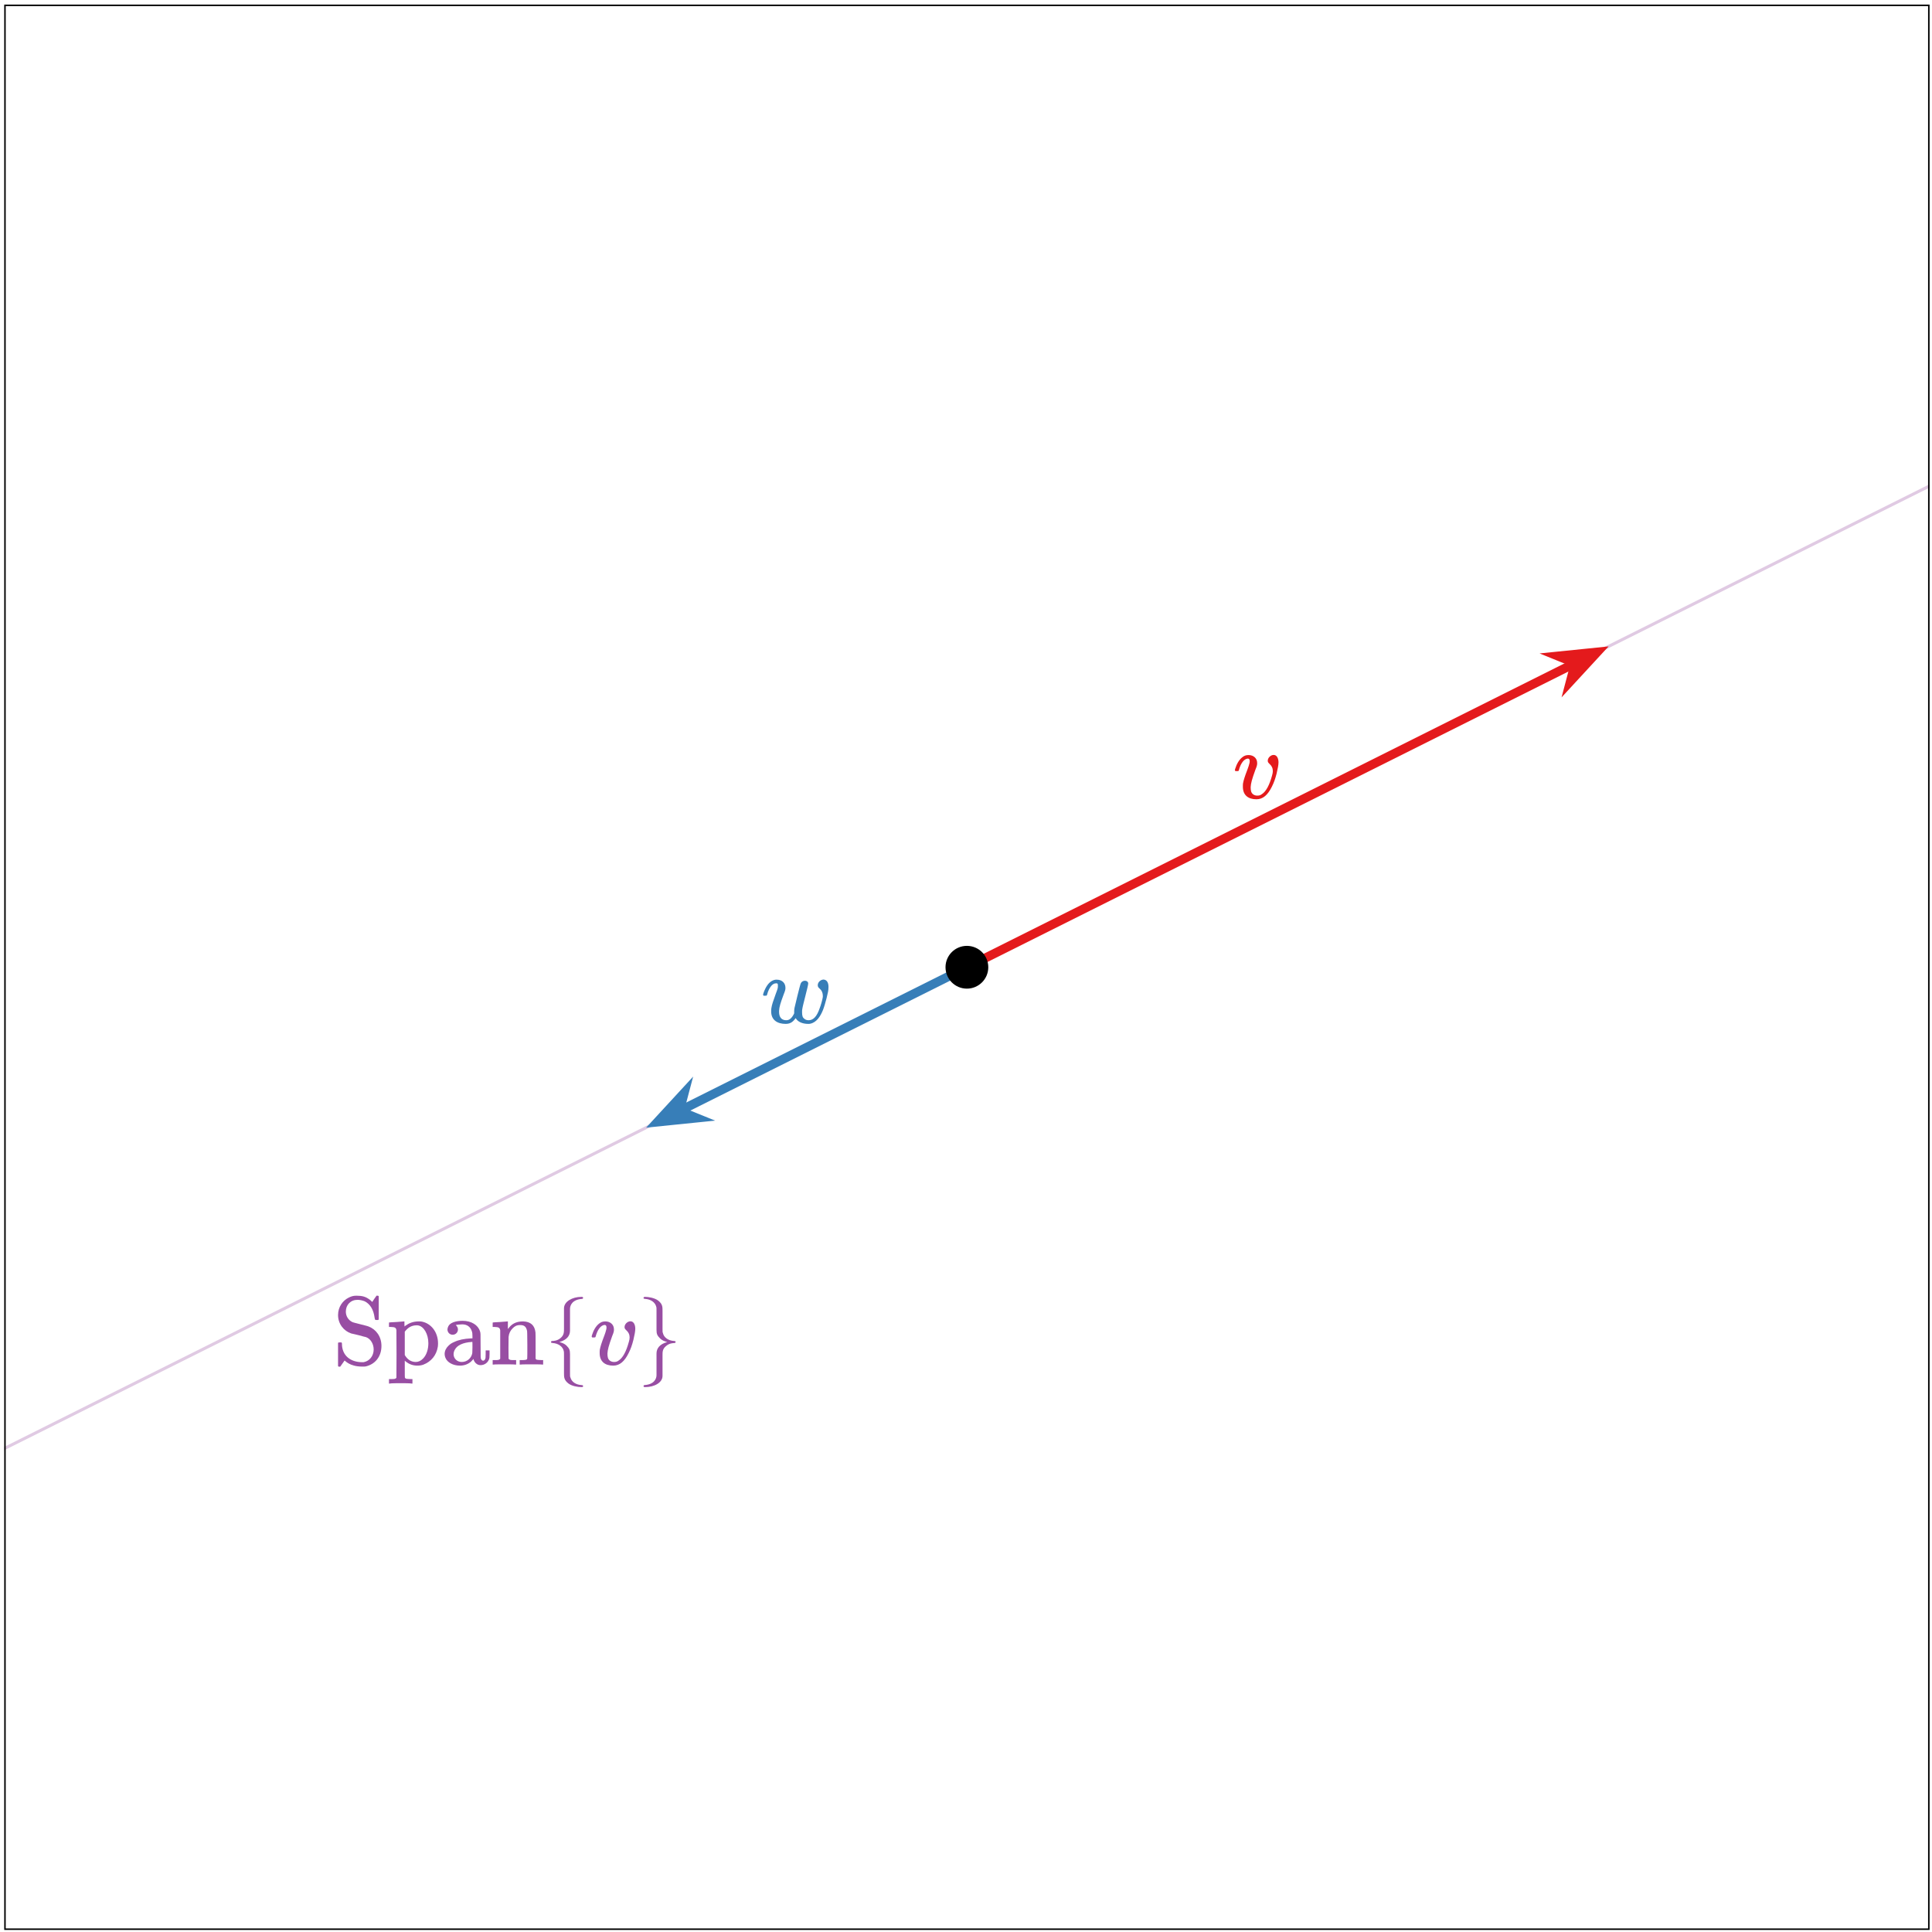
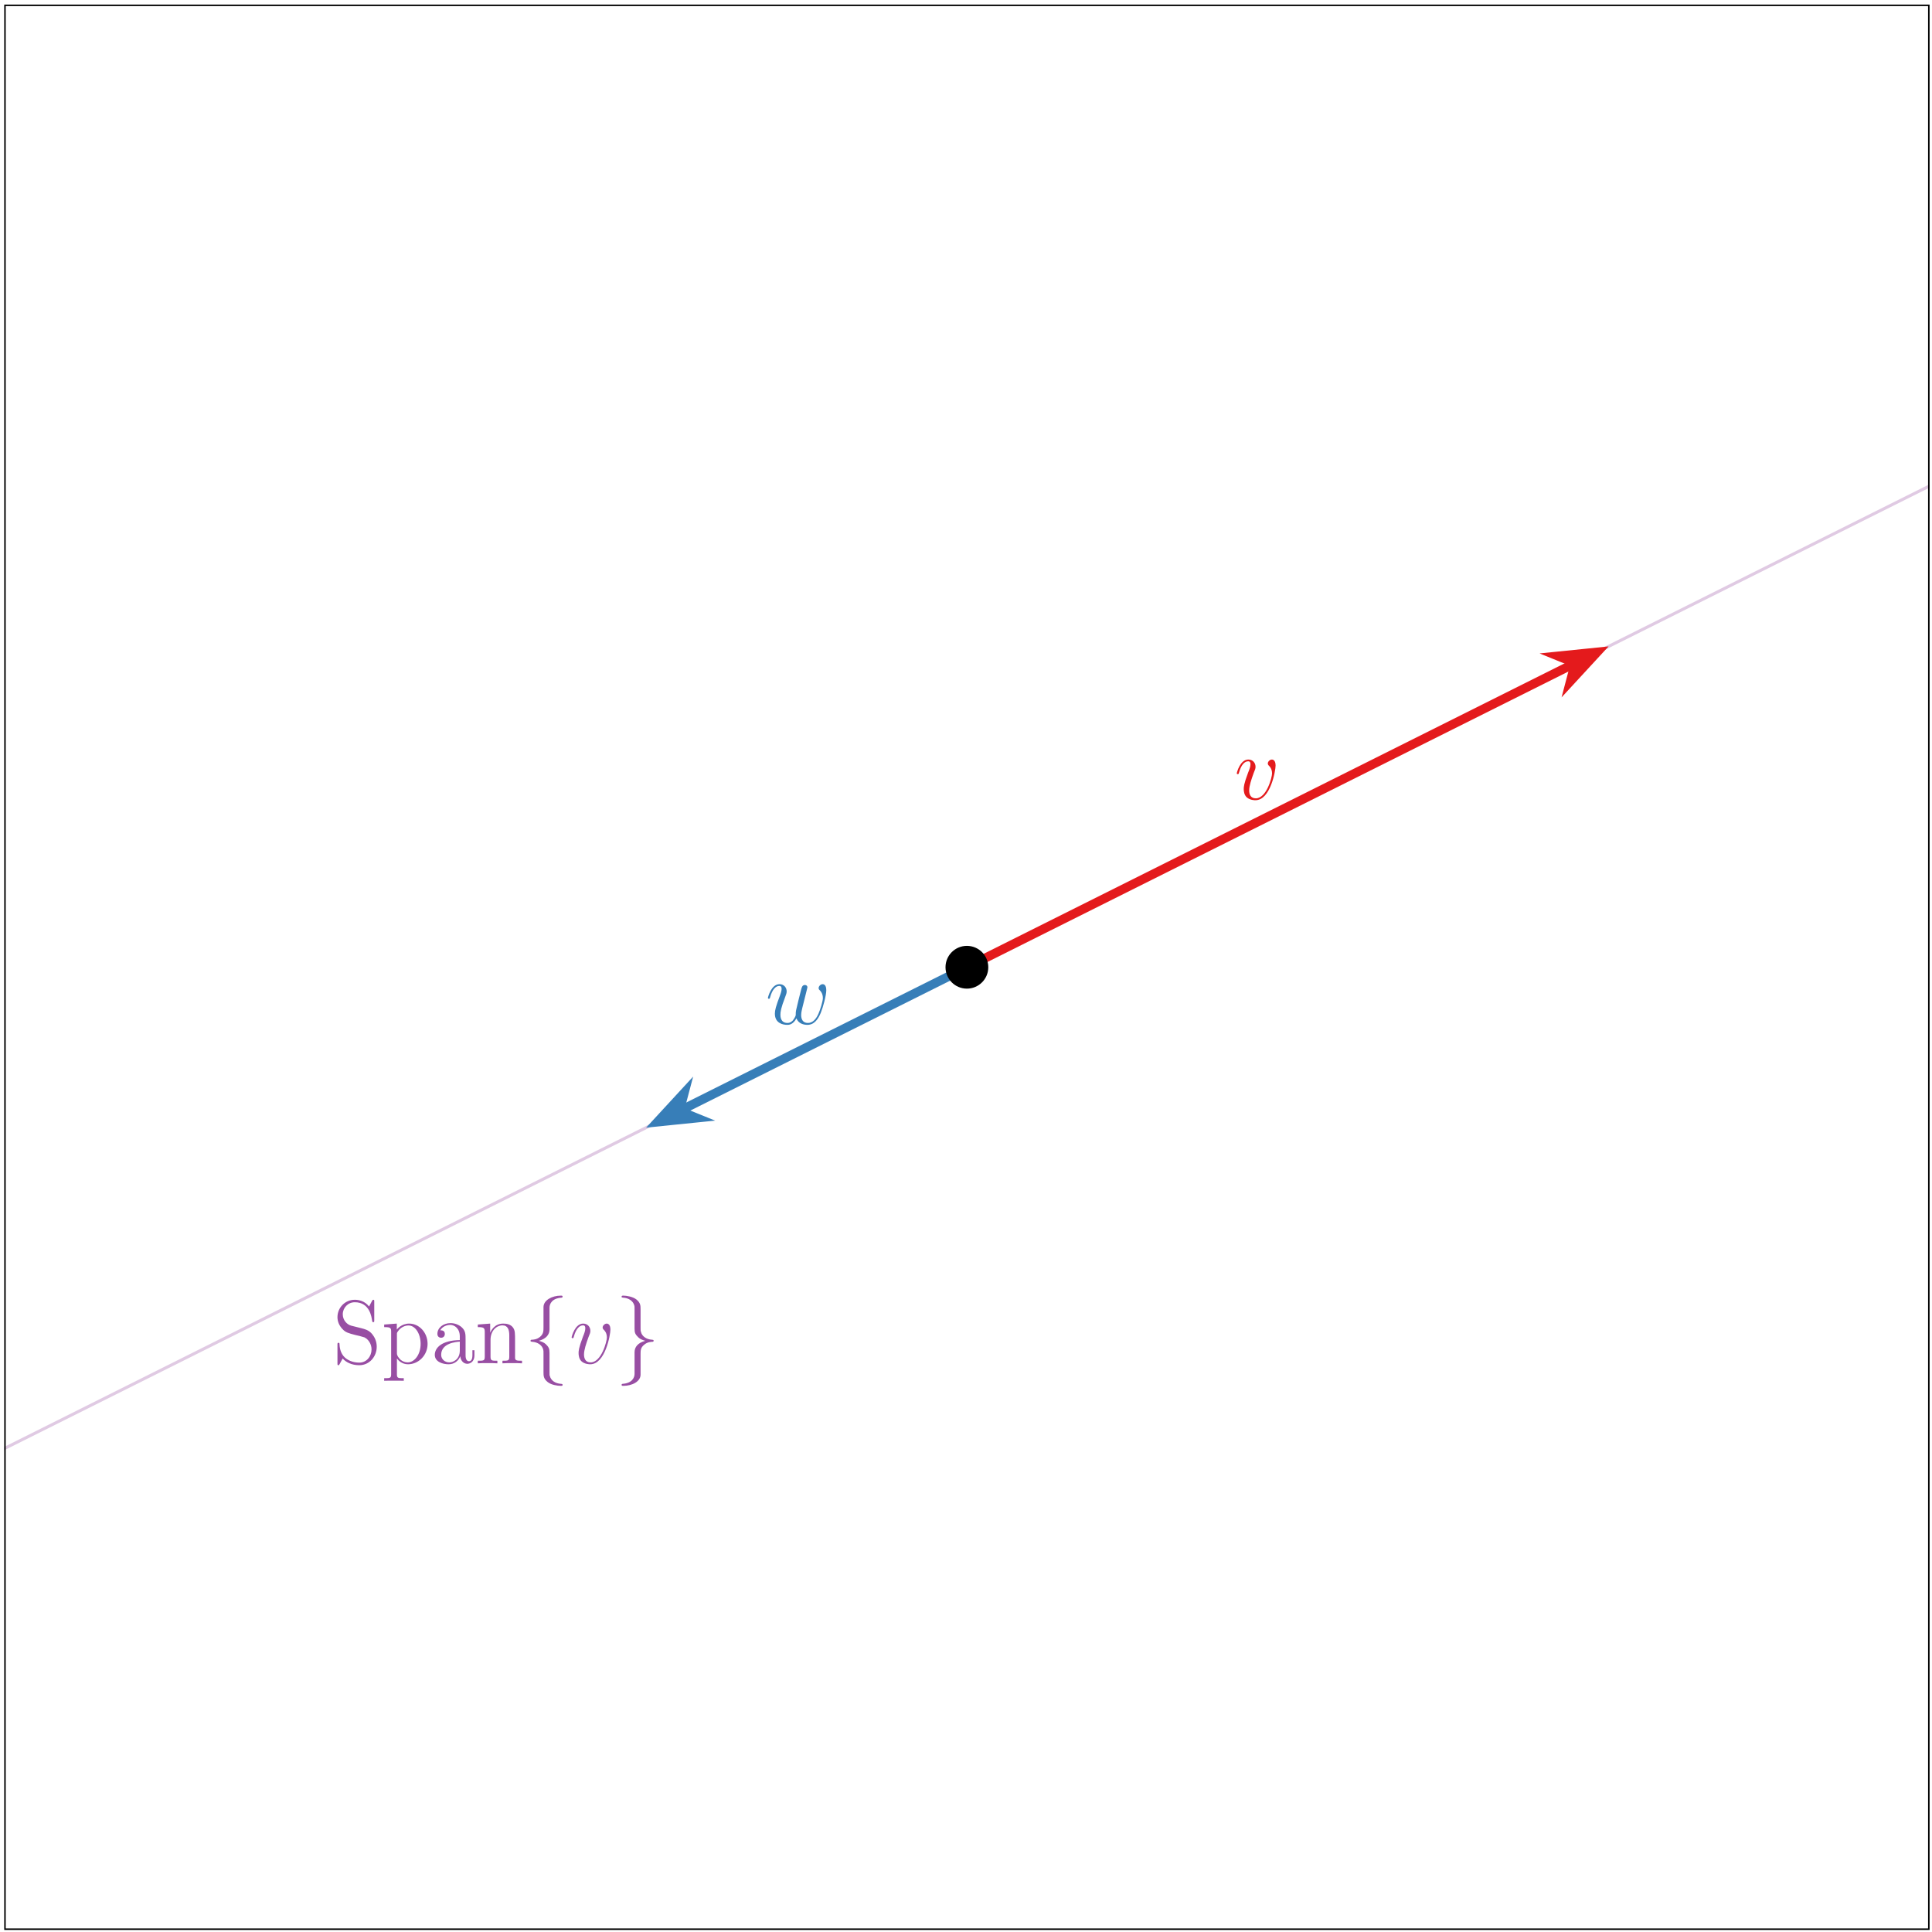
<svg xmlns="http://www.w3.org/2000/svg" xmlns:xlink="http://www.w3.org/1999/xlink" width="256pt" height="256pt" viewBox="0 0 256 256" version="1.1">
  <defs>
    <g>
      <symbol overflow="visible" id="glyph0-0">
-         <path style="stroke:none;" d="M 0.641 0 L 2.594 0 L 2.594 -6.906 L 0.641 -6.906 Z M 1.297 -0.641 L 1.297 -6.25 L 1.938 -6.25 L 1.938 -0.641 Z M 1.297 -0.641 " />
+         <path style="stroke:none;" d="" />
      </symbol>
      <symbol overflow="visible" id="glyph0-1">
-         <path style="stroke:none;" d="M 1.156 -2.938 L 0.984 -2.938 C 0.797 -2.938 0.75 -2.922 0.719 -2.875 C 0.719 -2.844 0.719 -2.469 0.719 -1.312 L 0.719 0.203 C 0.766 0.266 0.766 0.281 0.875 0.281 C 0.953 0.281 0.984 0.281 1.016 0.266 C 1.016 0.25 1.469 -0.359 1.578 -0.531 C 1.625 -0.578 2.188 0.266 3.906 0.266 C 4.188 0.266 4.234 0.266 4.359 0.25 C 5.594 -0.016 6.469 -1.016 6.469 -2.469 C 6.469 -3.75 5.719 -4.672 4.797 -5.031 C 4.594 -5.141 2.844 -5.516 2.594 -5.641 C 2.062 -5.906 1.75 -6.438 1.75 -7.016 C 1.75 -7.922 2.391 -8.578 3.297 -8.578 C 3.609 -8.578 3.969 -8.5 4.266 -8.375 C 4.969 -8.016 5.422 -7.281 5.562 -6.203 C 5.625 -5.922 5.609 -5.906 5.797 -5.906 L 6.031 -5.906 L 6.109 -5.984 L 6.109 -9.047 C 6.062 -9.109 6.062 -9.125 5.953 -9.125 C 5.875 -9.125 5.844 -9.125 5.812 -9.125 C 5.797 -9.109 5.672 -8.906 5.516 -8.703 L 5.25 -8.297 C 5.141 -8.406 4.969 -8.578 4.812 -8.672 C 4.344 -9 3.906 -9.125 3.141 -9.125 C 2.719 -9.125 2.453 -9.031 2.109 -8.859 C 1.359 -8.484 0.719 -7.656 0.719 -6.562 C 0.719 -5.375 1.484 -4.453 2.453 -4.125 C 2.516 -4.109 2.969 -4 3.453 -3.891 C 3.906 -3.75 4.359 -3.656 4.406 -3.641 C 5.016 -3.438 5.438 -2.75 5.438 -2 C 5.438 -1.156 4.906 -0.484 4.156 -0.328 C 4.109 -0.312 4.031 -0.312 3.953 -0.312 C 2.344 -0.312 1.234 -1.203 1.234 -2.766 C 1.234 -2.891 1.203 -2.891 1.156 -2.938 Z M 1.156 -2.938 " />
+         <path style="stroke:none;" d="M 2.484 -4.984 C 1.875 -5.141 1.344 -5.734 1.344 -6.5 C 1.344 -7.344 2.016 -8.094 2.938 -8.094 C 4.906 -8.094 5.156 -6.156 5.234 -5.641 C 5.266 -5.5 5.266 -5.453 5.375 -5.453 C 5.516 -5.453 5.516 -5.516 5.516 -5.719 L 5.516 -8.141 C 5.516 -8.359 5.516 -8.422 5.391 -8.422 C 5.359 -8.422 5.312 -8.422 5.219 -8.266 L 4.828 -7.531 C 4.25 -8.266 3.469 -8.422 2.938 -8.422 C 1.609 -8.422 0.641 -7.344 0.641 -6.125 C 0.641 -5.562 0.844 -5.031 1.297 -4.547 C 1.703 -4.094 2.125 -3.984 2.969 -3.766 C 3.391 -3.672 4.047 -3.5 4.219 -3.438 C 4.781 -3.156 5.156 -2.516 5.156 -1.844 C 5.156 -0.938 4.516 -0.094 3.531 -0.094 C 2.984 -0.094 2.25 -0.234 1.656 -0.734 C 0.969 -1.359 0.922 -2.219 0.906 -2.625 C 0.891 -2.719 0.797 -2.719 0.781 -2.719 C 0.641 -2.719 0.641 -2.656 0.641 -2.438 L 0.641 -0.031 C 0.641 0.188 0.641 0.25 0.766 0.25 C 0.844 0.25 0.844 0.234 0.938 0.078 C 0.984 -0.016 1.234 -0.453 1.328 -0.641 C 1.75 -0.156 2.516 0.25 3.531 0.25 C 4.875 0.25 5.844 -0.891 5.844 -2.203 C 5.844 -2.922 5.562 -3.469 5.25 -3.859 C 4.812 -4.406 4.266 -4.531 3.797 -4.656 Z M 2.484 -4.984 " />
      </symbol>
      <symbol overflow="visible" id="glyph0-2">
-         <path style="stroke:none;" d="M 0.469 1.922 L 0.266 1.922 L 0.266 2.516 L 0.359 2.516 C 0.531 2.469 1.516 2.469 1.812 2.469 C 2.109 2.469 3.094 2.469 3.266 2.516 L 3.375 2.516 L 3.375 1.922 L 3.156 1.922 C 2.906 1.922 2.609 1.891 2.531 1.875 C 2.469 1.859 2.391 1.781 2.375 1.734 C 2.359 1.703 2.359 1.328 2.359 0.578 L 2.359 -0.516 L 2.469 -0.422 C 2.906 -0.047 3.453 0.141 4.016 0.141 C 4.281 0.141 4.547 0.109 4.812 0.016 C 5.859 -0.391 6.547 -1.219 6.734 -2.344 C 6.75 -2.453 6.766 -2.609 6.766 -2.797 C 6.766 -4.344 5.812 -5.453 4.641 -5.688 C 4.5 -5.719 4.438 -5.719 4.219 -5.719 C 3.453 -5.719 2.906 -5.484 2.438 -5.141 L 2.328 -5.047 L 2.312 -5.391 L 2.312 -5.719 L 2.281 -5.719 C 2.25 -5.719 1.797 -5.688 1.266 -5.641 C 0.734 -5.625 0.297 -5.578 0.281 -5.578 C 0.266 -5.578 0.266 -5.562 0.266 -5.281 L 0.266 -4.984 L 0.5 -4.984 C 1.062 -4.969 1.203 -4.891 1.25 -4.547 C 1.25 -4.484 1.266 -2.922 1.266 -1.375 C 1.266 0.188 1.25 1.703 1.25 1.734 C 1.172 1.906 0.953 1.922 0.641 1.922 Z M 5.484 -2.828 C 5.484 -2.031 5.25 -1.281 4.797 -0.812 C 4.5 -0.5 4.172 -0.344 3.812 -0.344 C 3.125 -0.344 2.656 -0.75 2.359 -1.266 L 2.359 -4.359 C 2.719 -4.812 3.156 -5.203 3.953 -5.203 C 4.016 -5.203 4.078 -5.188 4.125 -5.188 C 4.891 -5.062 5.484 -4.031 5.484 -2.828 Z M 5.484 -2.828 " />
+         <path style="stroke:none;" d="M 2.922 1.969 C 2.156 1.969 2.016 1.969 2.016 1.438 L 2.016 -0.641 C 2.234 -0.344 2.719 0.125 3.484 0.125 C 4.859 0.125 6.078 -1.047 6.078 -2.578 C 6.078 -4.094 4.953 -5.266 3.641 -5.266 C 2.594 -5.266 2.031 -4.516 2 -4.469 L 2 -5.266 L 0.328 -5.141 L 0.328 -4.797 C 1.172 -4.797 1.25 -4.703 1.25 -4.188 L 1.25 1.438 C 1.25 1.969 1.109 1.969 0.328 1.969 L 0.328 2.312 C 0.641 2.297 1.297 2.297 1.625 2.297 C 1.969 2.297 2.625 2.297 2.922 2.312 Z M 2.016 -3.812 C 2.016 -4.047 2.016 -4.047 2.156 -4.25 C 2.516 -4.781 3.094 -5.016 3.547 -5.016 C 4.453 -5.016 5.156 -3.922 5.156 -2.578 C 5.156 -1.156 4.344 -0.125 3.438 -0.125 C 3.062 -0.125 2.719 -0.281 2.469 -0.5 C 2.203 -0.781 2.016 -1.016 2.016 -1.344 Z M 2.016 -3.812 " />
      </symbol>
      <symbol overflow="visible" id="glyph0-3">
-         <path style="stroke:none;" d="M 1.5 -3.953 C 1.922 -3.953 2.203 -4.281 2.203 -4.656 C 2.203 -4.859 2.078 -5.109 1.922 -5.219 C 1.922 -5.281 2.625 -5.328 2.781 -5.328 C 3.438 -5.328 3.875 -4.969 4.047 -4.406 C 4.109 -4.234 4.125 -4.078 4.125 -3.75 L 4.125 -3.469 L 3.938 -3.469 C 3 -3.422 2.312 -3.281 1.688 -2.984 C 1.359 -2.844 1.172 -2.719 0.953 -2.5 C 0.672 -2.234 0.438 -1.859 0.438 -1.391 C 0.438 -1.219 0.484 -1.047 0.547 -0.891 C 0.797 -0.266 1.578 0.141 2.469 0.141 C 3.016 0.141 3.516 -0.031 3.938 -0.391 C 4.047 -0.484 4.172 -0.656 4.266 -0.75 L 4.266 -0.703 C 4.375 -0.281 4.734 0.078 5.188 0.078 C 5.766 0.078 6.203 -0.297 6.344 -0.766 C 6.375 -0.859 6.375 -0.875 6.391 -1.375 L 6.391 -1.875 L 5.875 -1.875 L 5.875 -1.406 C 5.875 -0.906 5.859 -0.828 5.797 -0.703 C 5.734 -0.578 5.641 -0.516 5.547 -0.516 C 5.438 -0.516 5.344 -0.578 5.281 -0.703 C 5.203 -0.859 5.203 -0.812 5.203 -2.516 C 5.203 -4.203 5.203 -4.172 5.125 -4.406 C 4.875 -5.234 3.984 -5.797 2.828 -5.797 C 1.859 -5.797 1.141 -5.531 0.922 -5.062 C 0.859 -4.922 0.812 -4.781 0.812 -4.656 C 0.812 -4.281 1.094 -3.953 1.5 -3.953 Z M 4.125 -2.266 C 4.109 -1.547 4.109 -1.5 4.078 -1.406 C 3.938 -0.844 3.422 -0.344 2.703 -0.344 C 2.094 -0.344 1.625 -0.797 1.625 -1.375 C 1.625 -1.578 1.688 -1.781 1.781 -1.953 C 2.094 -2.562 2.875 -2.922 4.047 -3 C 4.062 -3.016 4.109 -3.016 4.109 -3.016 C 4.125 -3.016 4.125 -2.688 4.125 -2.266 Z M 4.125 -2.266 " />
+         <path style="stroke:none;" d="M 4.609 -3.188 C 4.609 -3.844 4.609 -4.312 4.094 -4.781 C 3.672 -5.156 3.125 -5.328 2.609 -5.328 C 1.625 -5.328 0.875 -4.688 0.875 -3.906 C 0.875 -3.562 1.094 -3.391 1.375 -3.391 C 1.656 -3.391 1.859 -3.594 1.859 -3.891 C 1.859 -4.375 1.438 -4.375 1.25 -4.375 C 1.531 -4.875 2.109 -5.094 2.578 -5.094 C 3.125 -5.094 3.844 -4.641 3.844 -3.562 L 3.844 -3.078 C 1.438 -3.047 0.531 -2.047 0.531 -1.125 C 0.531 -0.172 1.625 0.125 2.359 0.125 C 3.141 0.125 3.688 -0.359 3.906 -0.938 C 3.953 -0.375 4.328 0.062 4.844 0.062 C 5.094 0.062 5.781 -0.109 5.781 -1.062 L 5.781 -1.734 L 5.516 -1.734 L 5.516 -1.062 C 5.516 -0.375 5.234 -0.281 5.062 -0.281 C 4.609 -0.281 4.609 -0.922 4.609 -1.094 Z M 3.844 -1.688 C 3.844 -0.516 2.969 -0.125 2.453 -0.125 C 1.859 -0.125 1.375 -0.547 1.375 -1.125 C 1.375 -2.703 3.406 -2.844 3.844 -2.875 Z M 3.844 -1.688 " />
      </symbol>
      <symbol overflow="visible" id="glyph0-4">
-         <path style="stroke:none;" d="M 2.438 -0.781 C 2.438 -0.797 2.422 -1.484 2.422 -2.172 C 2.422 -2.875 2.438 -3.578 2.438 -3.656 C 2.484 -4.125 2.656 -4.484 2.969 -4.797 C 3.25 -5.078 3.484 -5.234 3.984 -5.234 C 4.562 -5.234 4.781 -4.969 4.891 -4.438 C 4.906 -4.328 4.906 -4.172 4.922 -2.594 C 4.922 -1.625 4.922 -0.828 4.906 -0.797 C 4.906 -0.609 4.547 -0.594 4.219 -0.594 L 3.906 -0.594 L 3.906 0 L 4.016 0 C 4.188 -0.031 5.172 -0.031 5.469 -0.031 C 5.766 -0.031 6.75 -0.031 6.922 0 L 7.016 0 L 7.016 -0.594 L 6.812 -0.594 C 6.547 -0.594 6.266 -0.625 6.172 -0.641 C 6.109 -0.656 6.047 -0.719 6.016 -0.781 C 6.016 -0.797 6.016 -1.328 6.016 -2.469 C 6.016 -3.516 6.016 -4.172 6 -4.266 C 5.891 -5.203 5.359 -5.688 4.359 -5.719 C 3.375 -5.719 2.797 -5.344 2.375 -4.734 L 2.359 -4.719 C 2.344 -4.719 2.344 -4.812 2.344 -5.203 L 2.344 -5.719 L 2.312 -5.719 C 2.281 -5.719 1.844 -5.688 1.328 -5.641 C 0.797 -5.625 0.359 -5.578 0.344 -5.578 C 0.328 -5.578 0.328 -5.562 0.328 -5.281 L 0.328 -4.984 L 0.562 -4.984 C 1.125 -4.969 1.266 -4.891 1.328 -4.547 C 1.328 -4.484 1.328 -3.547 1.328 -2.625 C 1.328 -1.703 1.328 -0.797 1.328 -0.781 C 1.234 -0.609 1.016 -0.594 0.719 -0.594 L 0.328 -0.594 L 0.328 0 L 0.422 0 C 0.594 -0.031 1.578 -0.031 1.875 -0.031 C 2.172 -0.031 3.156 -0.031 3.328 0 L 3.438 0 L 3.438 -0.594 L 3.047 -0.594 C 2.734 -0.594 2.531 -0.609 2.438 -0.781 Z M 2.438 -0.781 " />
+         <path style="stroke:none;" d="M 5.312 -2.906 C 5.312 -4.016 5.312 -4.344 5.047 -4.734 C 4.703 -5.203 4.141 -5.266 3.734 -5.266 C 2.562 -5.266 2.109 -4.281 2.016 -4.047 L 2.016 -5.266 L 0.375 -5.141 L 0.375 -4.797 C 1.188 -4.797 1.297 -4.703 1.297 -4.125 L 1.297 -0.891 C 1.297 -0.344 1.156 -0.344 0.375 -0.344 L 0.375 0 C 0.688 -0.031 1.344 -0.031 1.672 -0.031 C 2.016 -0.031 2.672 -0.031 2.969 0 L 2.969 -0.344 C 2.219 -0.344 2.062 -0.344 2.062 -0.891 L 2.062 -3.109 C 2.062 -4.359 2.891 -5.031 3.641 -5.031 C 4.375 -5.031 4.547 -4.422 4.547 -3.688 L 4.547 -0.891 C 4.547 -0.344 4.406 -0.344 3.641 -0.344 L 3.641 0 C 3.938 -0.031 4.594 -0.031 4.922 -0.031 C 5.266 -0.031 5.922 -0.031 6.234 0 L 6.234 -0.344 C 5.625 -0.344 5.328 -0.344 5.312 -0.703 Z M 5.312 -2.906 " />
      </symbol>
      <symbol overflow="visible" id="glyph1-0">
        <path style="stroke:none;" d="" />
      </symbol>
      <symbol overflow="visible" id="glyph1-1">
        <path style="stroke:none;" d="M 3.375 -7.375 C 3.375 -7.859 3.688 -8.625 5 -8.703 C 5.062 -8.719 5.109 -8.766 5.109 -8.828 C 5.109 -8.969 5.016 -8.969 4.875 -8.969 C 3.688 -8.969 2.594 -8.359 2.578 -7.469 L 2.578 -4.75 C 2.578 -4.281 2.578 -3.891 2.109 -3.5 C 1.688 -3.156 1.234 -3.125 0.969 -3.125 C 0.906 -3.109 0.859 -3.062 0.859 -2.984 C 0.859 -2.875 0.938 -2.875 1.047 -2.859 C 1.844 -2.812 2.422 -2.375 2.547 -1.797 C 2.578 -1.656 2.578 -1.641 2.578 -1.203 L 2.578 1.156 C 2.578 1.656 2.578 2.047 3.156 2.5 C 3.625 2.859 4.406 2.984 4.875 2.984 C 5.016 2.984 5.109 2.984 5.109 2.859 C 5.109 2.734 5.031 2.734 4.906 2.719 C 4.156 2.672 3.578 2.297 3.422 1.688 C 3.375 1.578 3.375 1.547 3.375 1.125 L 3.375 -1.391 C 3.375 -1.938 3.281 -2.141 2.906 -2.516 C 2.656 -2.766 2.312 -2.891 1.969 -2.984 C 2.953 -3.266 3.375 -3.812 3.375 -4.5 Z M 3.375 -7.375 " />
      </symbol>
      <symbol overflow="visible" id="glyph1-2">
        <path style="stroke:none;" d="M 2.578 1.406 C 2.578 1.875 2.266 2.641 0.969 2.719 C 0.906 2.734 0.859 2.781 0.859 2.859 C 0.859 2.984 0.984 2.984 1.094 2.984 C 2.266 2.984 3.375 2.406 3.375 1.5 L 3.375 -1.234 C 3.375 -1.703 3.375 -2.078 3.859 -2.469 C 4.281 -2.828 4.734 -2.844 5 -2.859 C 5.062 -2.875 5.109 -2.922 5.109 -2.984 C 5.109 -3.109 5.031 -3.109 4.906 -3.125 C 4.125 -3.172 3.547 -3.594 3.422 -4.188 C 3.375 -4.312 3.375 -4.344 3.375 -4.766 L 3.375 -7.141 C 3.375 -7.641 3.375 -8.016 2.812 -8.469 C 2.328 -8.844 1.5 -8.969 1.094 -8.969 C 0.984 -8.969 0.859 -8.969 0.859 -8.828 C 0.859 -8.719 0.938 -8.719 1.047 -8.703 C 1.812 -8.656 2.391 -8.266 2.547 -7.656 C 2.578 -7.547 2.578 -7.531 2.578 -7.094 L 2.578 -4.594 C 2.578 -4.047 2.672 -3.844 3.062 -3.453 C 3.312 -3.203 3.656 -3.078 4 -2.984 C 3.016 -2.719 2.578 -2.156 2.578 -1.469 Z M 2.578 1.406 " />
      </symbol>
      <symbol overflow="visible" id="glyph2-0">
-         <path style="stroke:none;" d="M 0.641 0 L 2.594 0 L 2.594 -6.906 L 0.641 -6.906 Z M 1.297 -0.641 L 1.297 -6.25 L 1.938 -6.25 L 1.938 -0.641 Z M 1.297 -0.641 " />
+         <path style="stroke:none;" d="" />
      </symbol>
      <symbol overflow="visible" id="glyph2-1">
-         <path style="stroke:none;" d="M 3.125 0.141 C 3.984 0.141 4.625 -0.422 5.172 -1.531 C 5.438 -2.062 5.609 -2.531 5.797 -3.266 C 5.953 -3.938 6.047 -4.406 6.047 -4.75 C 6.047 -5.234 5.859 -5.734 5.406 -5.734 C 5.016 -5.734 4.625 -5.359 4.625 -4.969 C 4.625 -4.828 4.672 -4.719 4.797 -4.609 C 5.156 -4.281 5.297 -3.984 5.297 -3.594 C 5.297 -3.406 5.266 -3.266 5.188 -2.984 C 4.844 -1.719 4.391 -0.891 3.859 -0.547 C 3.656 -0.391 3.5 -0.344 3.234 -0.344 C 2.844 -0.344 2.531 -0.547 2.422 -0.891 C 2.375 -1.078 2.359 -1.219 2.359 -1.469 C 2.391 -1.984 2.516 -2.469 2.984 -3.766 C 3.094 -4.031 3.188 -4.281 3.188 -4.344 C 3.219 -4.422 3.219 -4.562 3.219 -4.672 C 3.219 -5.297 2.734 -5.719 2.078 -5.719 C 1.719 -5.719 1.484 -5.609 1.266 -5.438 C 0.812 -5.094 0.5 -4.516 0.312 -3.906 C 0.281 -3.812 0.266 -3.75 0.266 -3.719 C 0.266 -3.672 0.328 -3.625 0.344 -3.594 L 0.531 -3.594 C 0.781 -3.594 0.734 -3.594 0.797 -3.719 C 1 -4.5 1.375 -5.062 1.781 -5.203 C 1.859 -5.234 1.938 -5.25 2 -5.25 C 2.156 -5.25 2.234 -5.125 2.234 -4.922 C 2.234 -4.797 2.219 -4.641 2.156 -4.484 C 2.156 -4.422 2.047 -4.125 1.953 -3.859 C 1.562 -2.844 1.422 -2.375 1.344 -1.953 C 1.328 -1.859 1.328 -1.688 1.328 -1.516 C 1.328 -0.391 2.047 0.141 3.125 0.141 Z M 3.125 0.141 " />
+         <path style="stroke:none;" d="M 5.469 -4.469 C 5.469 -5.219 5.078 -5.266 4.984 -5.266 C 4.703 -5.266 4.438 -4.984 4.438 -4.75 C 4.438 -4.609 4.516 -4.516 4.562 -4.469 C 4.688 -4.359 5 -4.047 5 -3.422 C 5 -2.922 4.281 -0.125 2.844 -0.125 C 2.109 -0.125 1.969 -0.734 1.969 -1.172 C 1.969 -1.766 2.25 -2.609 2.562 -3.469 C 2.766 -3.953 2.812 -4.078 2.812 -4.312 C 2.812 -4.812 2.453 -5.266 1.859 -5.266 C 0.766 -5.266 0.328 -3.531 0.328 -3.438 C 0.328 -3.391 0.375 -3.328 0.453 -3.328 C 0.562 -3.328 0.578 -3.375 0.625 -3.547 C 0.906 -4.578 1.375 -5.031 1.828 -5.031 C 1.938 -5.031 2.141 -5.031 2.141 -4.641 C 2.141 -4.328 2.016 -3.984 1.828 -3.531 C 1.25 -2 1.25 -1.625 1.25 -1.344 C 1.25 -1.078 1.297 -0.578 1.656 -0.25 C 2.094 0.125 2.688 0.125 2.797 0.125 C 4.781 0.125 5.469 -3.797 5.469 -4.469 Z M 5.469 -4.469 " />
      </symbol>
      <symbol overflow="visible" id="glyph2-2">
-         <path style="stroke:none;" d="M 5.812 -5.578 C 5.594 -5.578 5.359 -5.453 5.266 -5.234 C 5.156 -5.031 4.438 -2 4.438 -1.984 C 4.406 -1.875 4.406 -1.75 4.391 -1.547 L 4.391 -1.25 L 4.328 -1.125 C 4.047 -0.594 3.75 -0.344 3.344 -0.344 C 2.703 -0.344 2.391 -0.766 2.391 -1.438 L 2.391 -1.609 C 2.422 -2.109 2.562 -2.594 3 -3.766 C 3.219 -4.312 3.234 -4.422 3.234 -4.641 C 3.234 -5.25 2.812 -5.719 2.078 -5.719 C 1.969 -5.719 1.859 -5.719 1.781 -5.688 C 1.281 -5.562 0.875 -5.156 0.562 -4.516 C 0.438 -4.281 0.391 -4.125 0.312 -3.906 C 0.281 -3.812 0.266 -3.75 0.266 -3.719 C 0.266 -3.672 0.328 -3.625 0.344 -3.594 L 0.531 -3.594 C 0.781 -3.594 0.734 -3.594 0.797 -3.719 C 0.938 -4.266 1.156 -4.688 1.422 -4.969 C 1.625 -5.156 1.781 -5.234 2 -5.234 L 2.062 -5.234 C 2.219 -5.234 2.234 -5.141 2.234 -4.906 C 2.234 -4.641 2.234 -4.578 1.953 -3.844 C 1.594 -2.859 1.438 -2.391 1.375 -1.969 C 1.344 -1.859 1.344 -1.672 1.344 -1.5 C 1.344 -0.375 2.156 0.141 3.266 0.141 C 3.953 0.141 4.281 -0.203 4.594 -0.625 C 4.844 -0.141 5.484 0.141 6.25 0.141 C 6.328 0.141 6.406 0.141 6.484 0.125 C 7.344 -0.031 7.859 -0.844 8.203 -1.688 C 8.359 -2.078 8.516 -2.625 8.688 -3.281 C 8.859 -4.016 8.938 -4.25 8.938 -4.766 C 8.938 -5.281 8.75 -5.641 8.391 -5.719 C 8.359 -5.719 8.328 -5.734 8.297 -5.734 C 7.922 -5.734 7.516 -5.406 7.516 -4.984 C 7.516 -4.828 7.578 -4.688 7.719 -4.578 C 8.031 -4.312 8.188 -4.016 8.188 -3.531 C 8.188 -3.469 8.188 -3.406 8.172 -3.344 C 8.141 -3.109 7.922 -2.297 7.766 -1.922 C 7.406 -0.859 6.938 -0.344 6.312 -0.344 C 6.094 -0.344 5.938 -0.391 5.781 -0.5 C 5.516 -0.688 5.438 -0.891 5.438 -1.391 C 5.438 -1.625 5.438 -1.703 5.469 -1.844 C 5.531 -2.328 6.25 -4.891 6.25 -5.203 C 6.25 -5.453 6.047 -5.578 5.812 -5.578 Z M 5.812 -5.578 " />
+         <path style="stroke:none;" d="M 4.109 -0.734 C 4.375 -0.016 5.109 0.125 5.562 0.125 C 6.484 0.125 7.016 -0.672 7.344 -1.5 C 7.625 -2.188 8.062 -3.766 8.062 -4.469 C 8.062 -5.203 7.703 -5.266 7.594 -5.266 C 7.297 -5.266 7.047 -4.984 7.047 -4.75 C 7.047 -4.609 7.125 -4.516 7.188 -4.469 C 7.297 -4.359 7.609 -4.047 7.609 -3.422 C 7.609 -3.016 7.266 -1.891 7.016 -1.328 C 6.688 -0.594 6.234 -0.125 5.625 -0.125 C 4.953 -0.125 4.734 -0.625 4.734 -1.172 C 4.734 -1.516 4.844 -1.938 4.891 -2.141 L 5.391 -4.141 C 5.453 -4.391 5.562 -4.812 5.562 -4.859 C 5.562 -5.031 5.422 -5.156 5.234 -5.156 C 4.891 -5.156 4.812 -4.859 4.734 -4.562 C 4.609 -4.094 4.109 -2.078 4.062 -1.812 C 4.016 -1.609 4.016 -1.484 4.016 -1.219 C 4.016 -0.938 3.641 -0.484 3.625 -0.453 C 3.484 -0.328 3.297 -0.125 2.922 -0.125 C 1.984 -0.125 1.984 -1.016 1.984 -1.219 C 1.984 -1.609 2.062 -2.125 2.609 -3.547 C 2.75 -3.922 2.812 -4.078 2.812 -4.312 C 2.812 -4.812 2.453 -5.266 1.859 -5.266 C 0.766 -5.266 0.328 -3.531 0.328 -3.438 C 0.328 -3.391 0.375 -3.328 0.453 -3.328 C 0.562 -3.328 0.578 -3.375 0.625 -3.547 C 0.922 -4.609 1.391 -5.031 1.828 -5.031 C 1.953 -5.031 2.141 -5.016 2.141 -4.641 C 2.141 -4.578 2.141 -4.328 1.938 -3.797 C 1.375 -2.312 1.25 -1.812 1.25 -1.359 C 1.25 -0.109 2.281 0.125 2.891 0.125 C 3.094 0.125 3.641 0.125 4.109 -0.734 Z M 4.109 -0.734 " />
      </symbol>
    </g>
    <clipPath id="clip1">
      <path d="M 0.559 37 L 255.68 37 L 255.68 219 L 0.559 219 Z M 0.559 37 " />
    </clipPath>
    <clipPath id="clip2">
      <path d="M 0.559 0.605 L 255.68 0.605 L 255.68 255.727 L 0.559 255.727 Z M 0.559 0.605 " />
    </clipPath>
  </defs>
  <g id="surface1">
    <g clip-path="url(#clip1)" clip-rule="nonzero">
      <path style="fill:none;stroke-width:0.399;stroke-linecap:butt;stroke-linejoin:miter;stroke:rgb(87.883%,79.175%,89.177%);stroke-opacity:1;stroke-miterlimit:10;" d="M -170.079 -85.042 L 170.081 85.04 " transform="matrix(1,0,0,-1,128.118,128.165)" />
    </g>
    <g style="fill:rgb(59.61%,30.589%,63.919%);fill-opacity:1;">
-       <use xlink:href="#glyph0-1" x="44.075" y="180.812" />
-       <use xlink:href="#glyph0-2" x="51.276" y="180.812" />
-       <use xlink:href="#glyph0-3" x="58.477" y="180.812" />
-       <use xlink:href="#glyph0-4" x="64.953" y="180.812" />
+       <use xlink:href="#glyph0-1" x="44.075" y="180.648" />
+       <use xlink:href="#glyph0-2" x="50.579" y="180.648" />
+       <use xlink:href="#glyph0-3" x="57.082" y="180.648" />
+       <use xlink:href="#glyph0-4" x="62.936" y="180.648" />
    </g>
    <g style="fill:rgb(59.61%,30.589%,63.919%);fill-opacity:1;">
-       <use xlink:href="#glyph1-1" x="72.154" y="180.812" />
+       <use xlink:href="#glyph1-1" x="69.438" y="180.648" />
    </g>
    <g style="fill:rgb(59.61%,30.589%,63.919%);fill-opacity:1;">
-       <use xlink:href="#glyph2-1" x="78.131" y="180.812" />
+       <use xlink:href="#glyph2-1" x="75.415" y="180.648" />
    </g>
    <g style="fill:rgb(59.61%,30.589%,63.919%);fill-opacity:1;">
-       <use xlink:href="#glyph1-2" x="84.413" y="180.812" />
+       <use xlink:href="#glyph1-2" x="81.504" y="180.648" />
    </g>
    <path style="fill:none;stroke-width:1.196;stroke-linecap:butt;stroke-linejoin:miter;stroke:rgb(89.409%,10.199%,10.979%);stroke-opacity:1;stroke-miterlimit:10;" d="M -0.001 0.001 L 80.347 40.173 " transform="matrix(1,0,0,-1,128.118,128.165)" />
    <path style="fill-rule:nonzero;fill:rgb(89.409%,10.199%,10.979%);fill-opacity:1;stroke-width:1.196;stroke-linecap:butt;stroke-linejoin:miter;stroke:rgb(89.409%,10.199%,10.979%);stroke-opacity:1;stroke-miterlimit:10;" d="M 6.802 -0.001 L 1.93 1.846 L 3.553 -0.001 L 1.932 -1.845 Z M 6.802 -0.001 " transform="matrix(0.89442,-0.44722,-0.44722,-0.89442,205.5522,89.44797)" />
    <g style="fill:rgb(89.409%,10.199%,10.979%);fill-opacity:1;">
-       <use xlink:href="#glyph2-1" x="163.36" y="105.767" />
+       <use xlink:href="#glyph2-1" x="163.553" y="105.909" />
    </g>
    <path style="fill:none;stroke-width:1.196;stroke-linecap:butt;stroke-linejoin:miter;stroke:rgb(21.57%,49.409%,72.159%);stroke-opacity:1;stroke-miterlimit:10;" d="M -0.001 0.001 L -37.825 -18.913 " transform="matrix(1,0,0,-1,128.118,128.165)" />
    <path style="fill-rule:nonzero;fill:rgb(21.57%,49.409%,72.159%);fill-opacity:1;stroke-width:1.196;stroke-linecap:butt;stroke-linejoin:miter;stroke:rgb(21.57%,49.409%,72.159%);stroke-opacity:1;stroke-miterlimit:10;" d="M 6.801 0.001 L 1.929 1.847 L 3.555 -0.001 L 1.929 -1.848 Z M 6.801 0.001 " transform="matrix(-0.89442,0.4472,0.4472,0.89442,93.204,145.6221)" />
    <g style="fill:rgb(21.57%,49.409%,72.159%);fill-opacity:1;">
-       <use xlink:href="#glyph2-2" x="100.841" y="135.53" />
+       <use xlink:href="#glyph2-2" x="101.425" y="135.673" />
    </g>
    <path style=" stroke:none;fill-rule:nonzero;fill:rgb(0%,0%,0%);fill-opacity:1;" d="M 130.953 128.164 C 130.953 126.598 129.684 125.332 128.117 125.332 C 126.551 125.332 125.285 126.598 125.285 128.164 C 125.285 129.73 126.551 131 128.117 131 C 129.684 131 130.953 129.73 130.953 128.164 Z M 130.953 128.164 " />
    <g clip-path="url(#clip2)" clip-rule="nonzero">
      <path style="fill:none;stroke-width:0.399;stroke-linecap:butt;stroke-linejoin:miter;stroke:rgb(0%,0%,0%);stroke-opacity:1;stroke-miterlimit:10;" d="M -127.559 -127.562 L -127.559 127.56 L 127.562 127.56 L 127.562 -127.562 Z M -127.559 -127.562 " transform="matrix(1,0,0,-1,128.118,128.165)" />
    </g>
  </g>
</svg>
